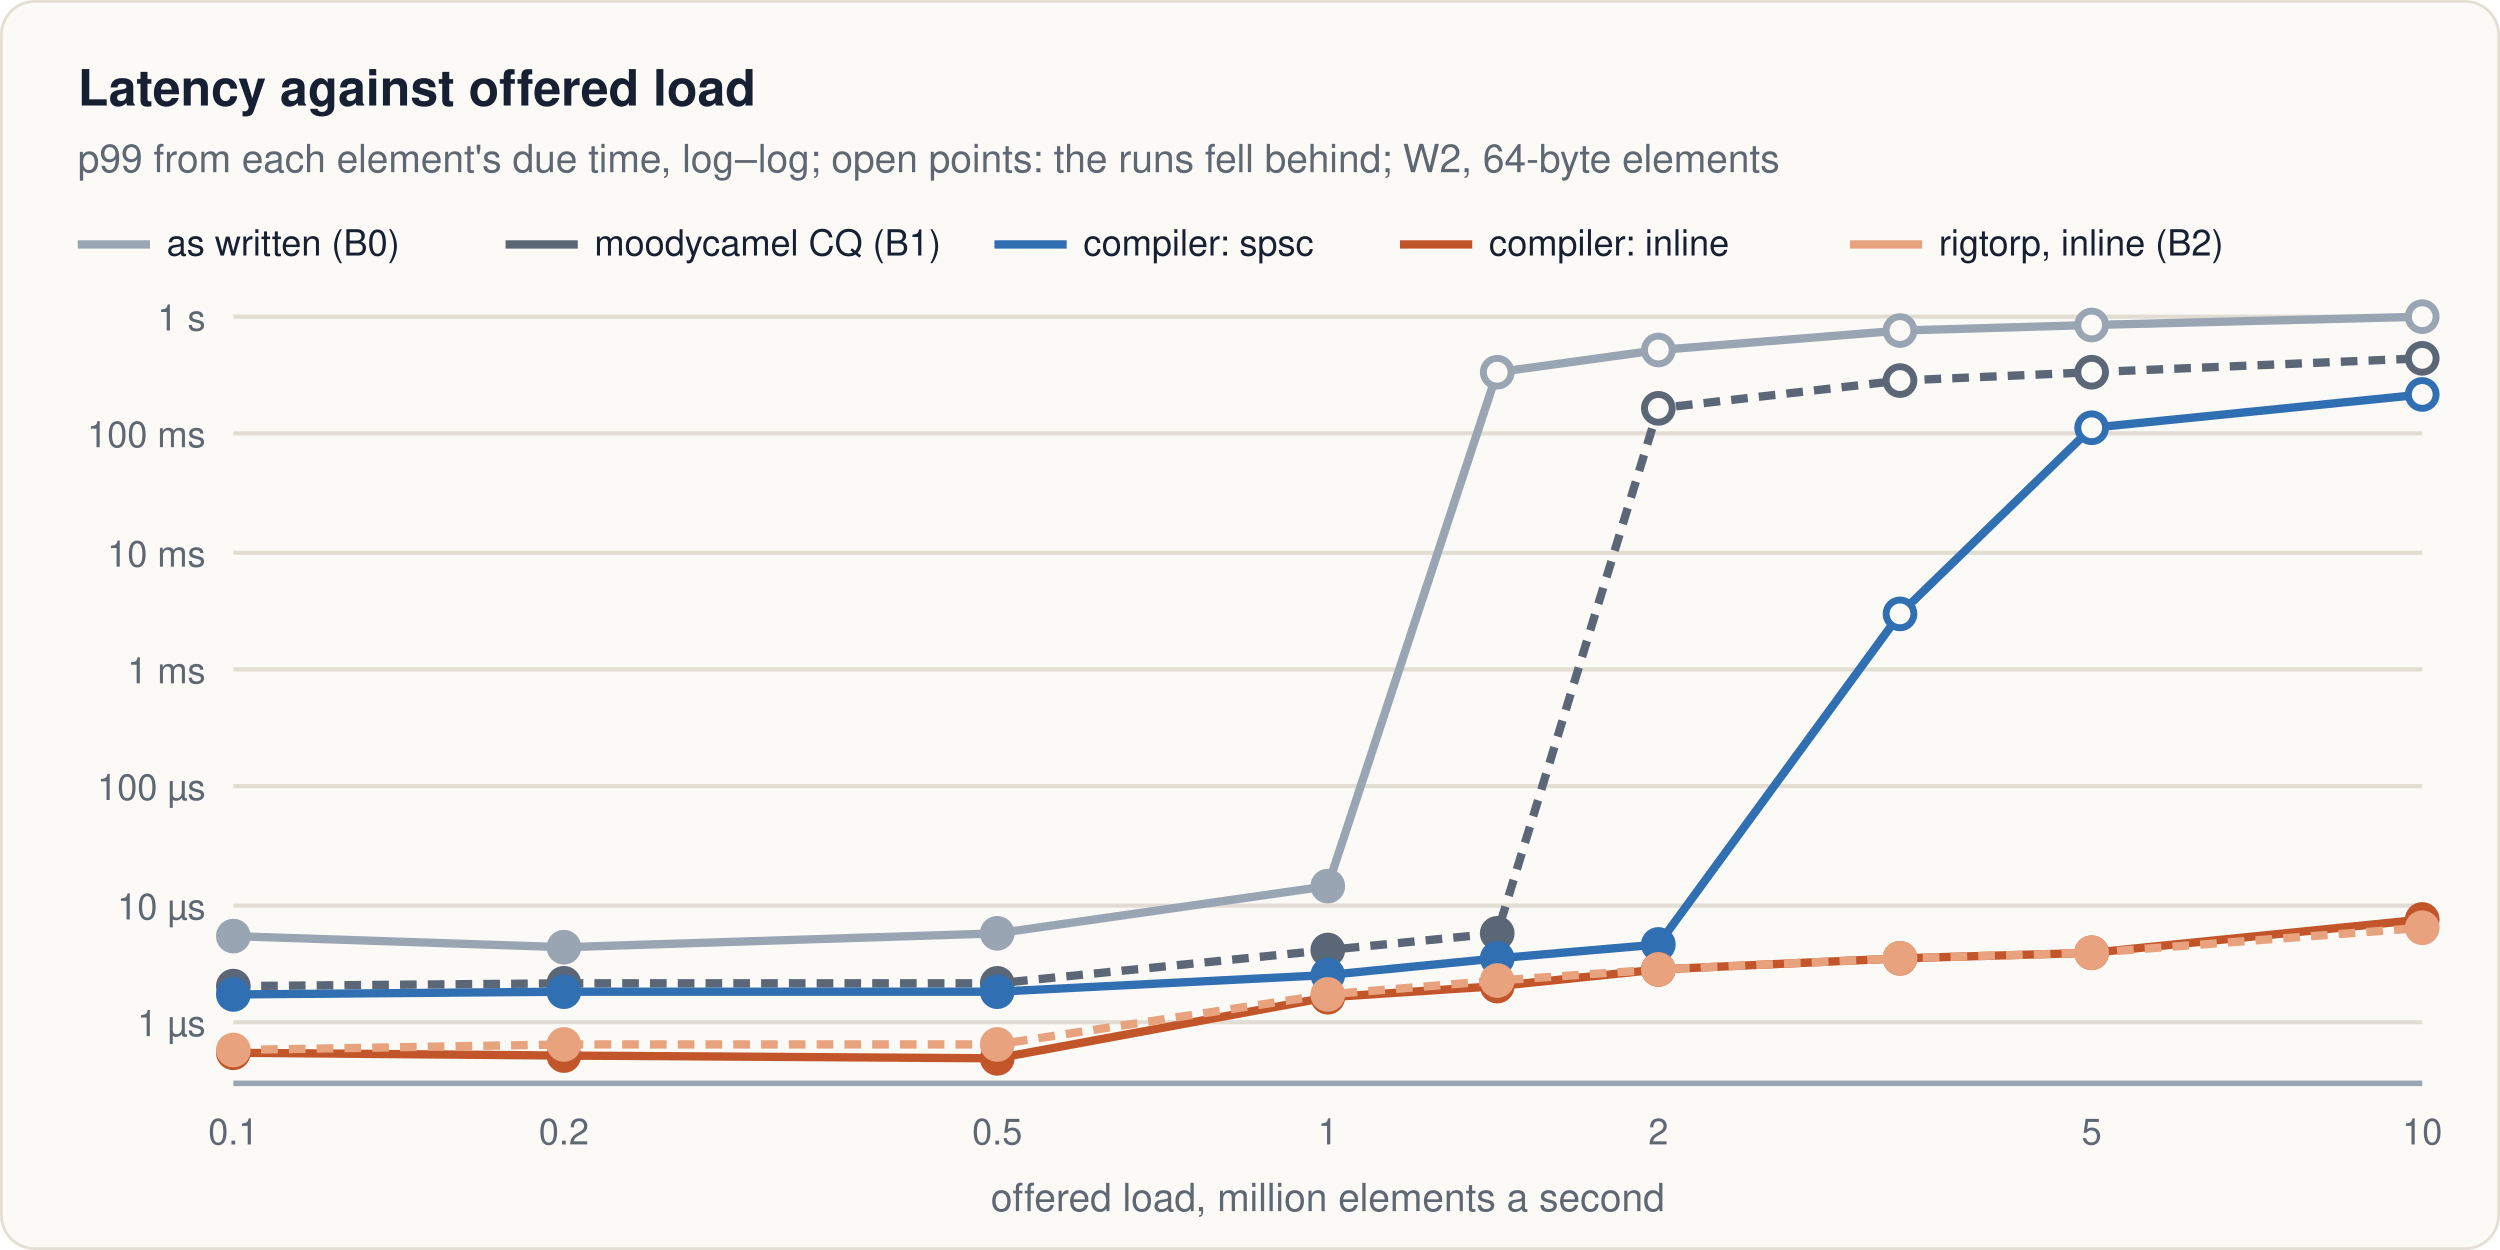
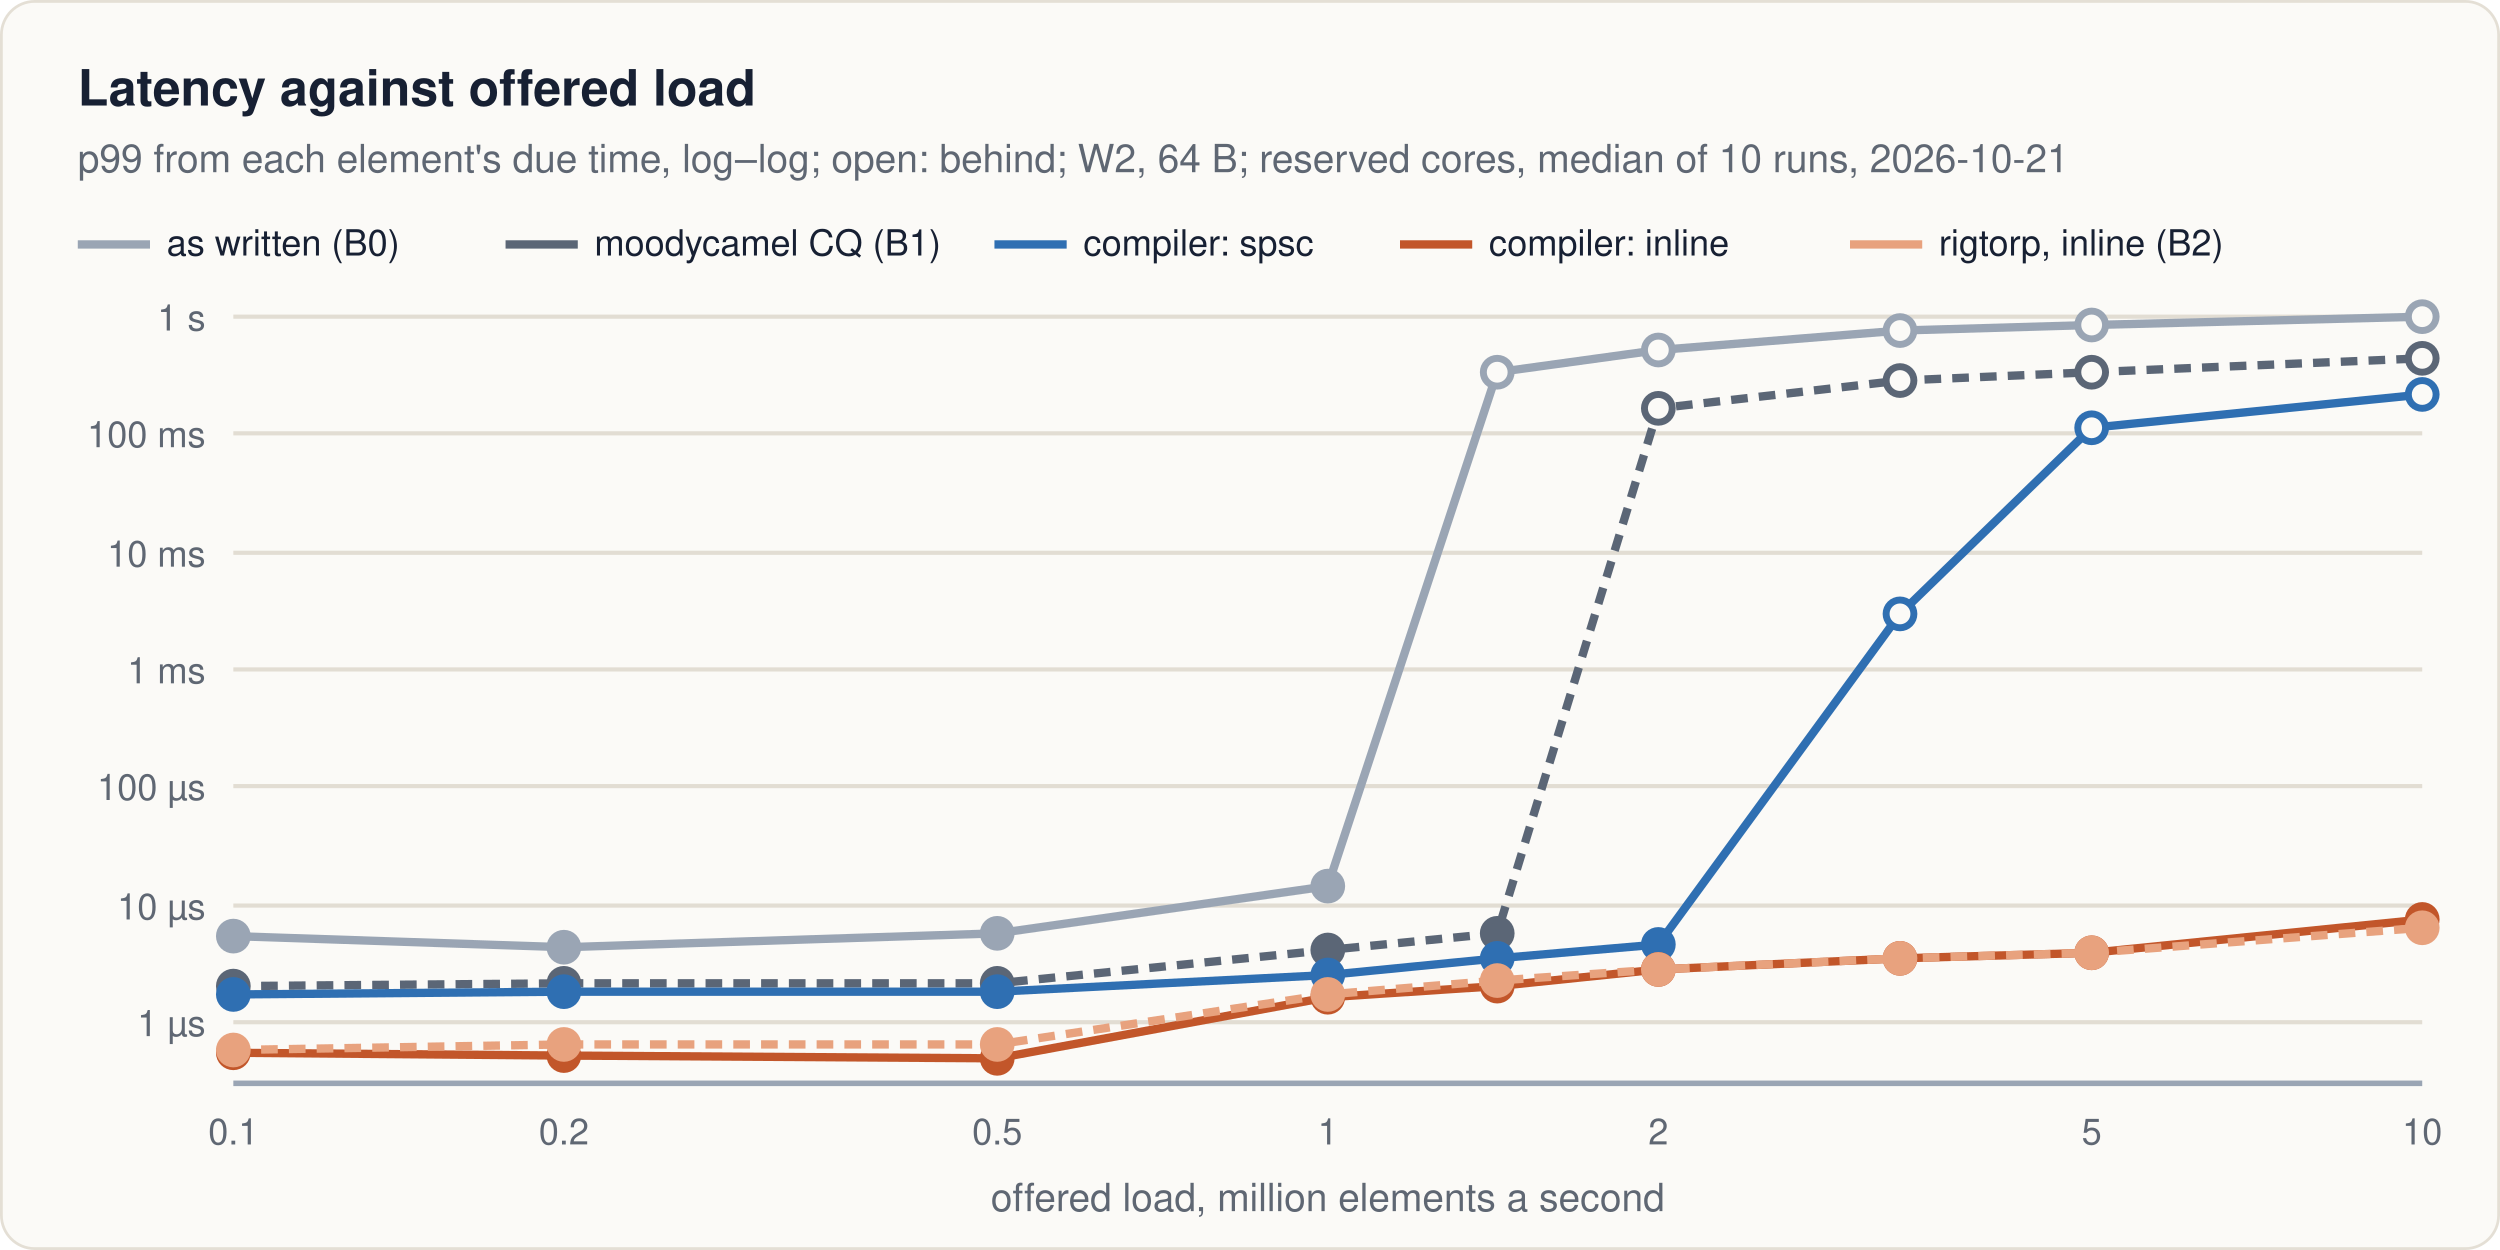
<svg xmlns="http://www.w3.org/2000/svg" width="900" height="450" viewBox="0 0 900 450" font-family="IBM Plex Sans, Segoe UI, Helvetica, Arial, sans-serif" role="img" aria-label="W2 p99 latency against offered load">
  <rect x="0.5" y="0.5" width="899" height="449" rx="12" fill="#FBFAF7" stroke="#E4DFD5" />
  <text x="28" y="38" font-size="18" fill="#172033" text-anchor="start" font-weight="600">Latency against offered load</text>
-   <text x="28" y="62" font-size="14" fill="#5F6773" text-anchor="start">p99 from each element's due time, log–log; open points: the runs fell behind; W2, 64-byte elements</text>
+   <text x="28" y="62" font-size="14" fill="#5F6773" text-anchor="start">p99 from each element's due time, log–log; open: behind; W2, 64 B; reserved cores, median of 10 runs, 2026-10-21</text>
  <line x1="28" y1="88" x2="54" y2="88" stroke="#9AA5B4" stroke-width="3" />
  <text x="60" y="92" font-size="13" fill="#172033" text-anchor="start">as written (B0)</text>
  <line x1="182" y1="88" x2="208" y2="88" stroke="#5B6676" stroke-width="3" />
  <text x="214" y="92" font-size="13" fill="#172033" text-anchor="start">moodycamel CQ (B1)</text>
  <line x1="358" y1="88" x2="384" y2="88" stroke="#2F6FB2" stroke-width="3" />
  <text x="390" y="92" font-size="13" fill="#172033" text-anchor="start">compiler: spsc</text>
  <line x1="504" y1="88" x2="530" y2="88" stroke="#C2562A" stroke-width="3" />
  <text x="536" y="92" font-size="13" fill="#172033" text-anchor="start">compiler: inline</text>
  <line x1="666" y1="88" x2="692" y2="88" stroke="#E8A27E" stroke-width="3" />
  <text x="698" y="92" font-size="13" fill="#172033" text-anchor="start">rigtorp, inline (B2)</text>
  <line x1="84" y1="368" x2="872" y2="368" stroke="#E2DDD3" stroke-width="1.5" />
  <text x="74" y="373" font-size="13" fill="#5F6773" text-anchor="end">1 µs</text>
  <line x1="84" y1="326" x2="872" y2="326" stroke="#E2DDD3" stroke-width="1.5" />
  <text x="74" y="331" font-size="13" fill="#5F6773" text-anchor="end">10 µs</text>
  <line x1="84" y1="283" x2="872" y2="283" stroke="#E2DDD3" stroke-width="1.5" />
  <text x="74" y="288" font-size="13" fill="#5F6773" text-anchor="end">100 µs</text>
  <line x1="84" y1="241" x2="872" y2="241" stroke="#E2DDD3" stroke-width="1.5" />
  <text x="74" y="246" font-size="13" fill="#5F6773" text-anchor="end">1 ms</text>
  <line x1="84" y1="199" x2="872" y2="199" stroke="#E2DDD3" stroke-width="1.5" />
  <text x="74" y="204" font-size="13" fill="#5F6773" text-anchor="end">10 ms</text>
  <line x1="84" y1="156" x2="872" y2="156" stroke="#E2DDD3" stroke-width="1.5" />
  <text x="74" y="161" font-size="13" fill="#5F6773" text-anchor="end">100 ms</text>
  <line x1="84" y1="114" x2="872" y2="114" stroke="#E2DDD3" stroke-width="1.5" />
  <text x="74" y="119" font-size="13" fill="#5F6773" text-anchor="end">1 s</text>
  <text x="84" y="412" font-size="13" fill="#5F6773" text-anchor="middle">0.1</text>
  <text x="203" y="412" font-size="13" fill="#5F6773" text-anchor="middle">0.2</text>
  <text x="359" y="412" font-size="13" fill="#5F6773" text-anchor="middle">0.5</text>
  <text x="478" y="412" font-size="13" fill="#5F6773" text-anchor="middle">1</text>
  <text x="597" y="412" font-size="13" fill="#5F6773" text-anchor="middle">2</text>
  <text x="753" y="412" font-size="13" fill="#5F6773" text-anchor="middle">5</text>
  <text x="872" y="412" font-size="13" fill="#5F6773" text-anchor="middle">10</text>
  <text x="478" y="436" font-size="14" fill="#5F6773" text-anchor="middle">offered load, million elements a second</text>
  <path d="M84,337 L203,341 L359,336 L478,319 L539,134 L597,126 L684,119 L753,117 L872,114" fill="none" stroke="#9AA5B4" stroke-width="3" stroke-linejoin="round" />
  <circle cx="84" cy="337" r="5" fill="#9AA5B4" stroke="#9AA5B4" stroke-width="2.5" />
  <circle cx="203" cy="341" r="5" fill="#9AA5B4" stroke="#9AA5B4" stroke-width="2.5" />
  <circle cx="359" cy="336" r="5" fill="#9AA5B4" stroke="#9AA5B4" stroke-width="2.5" />
  <circle cx="478" cy="319" r="5" fill="#9AA5B4" stroke="#9AA5B4" stroke-width="2.5" />
  <circle cx="539" cy="134" r="5" fill="#FBFAF7" stroke="#9AA5B4" stroke-width="2.5" />
  <circle cx="597" cy="126" r="5" fill="#FBFAF7" stroke="#9AA5B4" stroke-width="2.5" />
  <circle cx="684" cy="119" r="5" fill="#FBFAF7" stroke="#9AA5B4" stroke-width="2.5" />
  <circle cx="753" cy="117" r="5" fill="#FBFAF7" stroke="#9AA5B4" stroke-width="2.5" />
  <circle cx="872" cy="114" r="5" fill="#FBFAF7" stroke="#9AA5B4" stroke-width="2.5" />
  <path d="M84,355 L203,354 L359,354 L478,342 L539,336 L597,147 L684,137 L753,134 L872,129" fill="none" stroke="#5B6676" stroke-width="3" stroke-linejoin="round" stroke-dasharray="6 4" />
  <circle cx="84" cy="355" r="5" fill="#5B6676" stroke="#5B6676" stroke-width="2.5" />
  <circle cx="203" cy="354" r="5" fill="#5B6676" stroke="#5B6676" stroke-width="2.5" />
  <circle cx="359" cy="354" r="5" fill="#5B6676" stroke="#5B6676" stroke-width="2.5" />
  <circle cx="478" cy="342" r="5" fill="#5B6676" stroke="#5B6676" stroke-width="2.5" />
  <circle cx="539" cy="336" r="5" fill="#5B6676" stroke="#5B6676" stroke-width="2.5" />
  <circle cx="597" cy="147" r="5" fill="#FBFAF7" stroke="#5B6676" stroke-width="2.5" />
  <circle cx="684" cy="137" r="5" fill="#FBFAF7" stroke="#5B6676" stroke-width="2.5" />
  <circle cx="753" cy="134" r="5" fill="#FBFAF7" stroke="#5B6676" stroke-width="2.5" />
  <circle cx="872" cy="129" r="5" fill="#FBFAF7" stroke="#5B6676" stroke-width="2.5" />
  <path d="M84,358 L203,357 L359,357 L478,351 L539,345 L597,340 L684,221 L753,154 L872,142" fill="none" stroke="#2F6FB2" stroke-width="3" stroke-linejoin="round" />
  <circle cx="84" cy="358" r="5" fill="#2F6FB2" stroke="#2F6FB2" stroke-width="2.5" />
  <circle cx="203" cy="357" r="5" fill="#2F6FB2" stroke="#2F6FB2" stroke-width="2.5" />
  <circle cx="359" cy="357" r="5" fill="#2F6FB2" stroke="#2F6FB2" stroke-width="2.5" />
  <circle cx="478" cy="351" r="5" fill="#2F6FB2" stroke="#2F6FB2" stroke-width="2.5" />
  <circle cx="539" cy="345" r="5" fill="#2F6FB2" stroke="#2F6FB2" stroke-width="2.5" />
  <circle cx="597" cy="340" r="5" fill="#2F6FB2" stroke="#2F6FB2" stroke-width="2.5" />
  <circle cx="684" cy="221" r="5" fill="#FBFAF7" stroke="#2F6FB2" stroke-width="2.5" />
  <circle cx="753" cy="154" r="5" fill="#FBFAF7" stroke="#2F6FB2" stroke-width="2.5" />
  <circle cx="872" cy="142" r="5" fill="#FBFAF7" stroke="#2F6FB2" stroke-width="2.5" />
  <path d="M84,379 L203,380 L359,381 L478,359 L539,355 L597,349 L684,345 L753,343 L872,331" fill="none" stroke="#C2562A" stroke-width="3" stroke-linejoin="round" />
  <circle cx="84" cy="379" r="5" fill="#C2562A" stroke="#C2562A" stroke-width="2.5" />
  <circle cx="203" cy="380" r="5" fill="#C2562A" stroke="#C2562A" stroke-width="2.5" />
  <circle cx="359" cy="381" r="5" fill="#C2562A" stroke="#C2562A" stroke-width="2.5" />
  <circle cx="478" cy="359" r="5" fill="#C2562A" stroke="#C2562A" stroke-width="2.5" />
  <circle cx="539" cy="355" r="5" fill="#C2562A" stroke="#C2562A" stroke-width="2.5" />
  <circle cx="597" cy="349" r="5" fill="#C2562A" stroke="#C2562A" stroke-width="2.5" />
  <circle cx="684" cy="345" r="5" fill="#C2562A" stroke="#C2562A" stroke-width="2.5" />
  <circle cx="753" cy="343" r="5" fill="#C2562A" stroke="#C2562A" stroke-width="2.5" />
  <circle cx="872" cy="331" r="5" fill="#C2562A" stroke="#C2562A" stroke-width="2.5" />
  <path d="M84,378 L203,376 L359,376 L478,358 L539,353 L597,349 L684,345 L753,343 L872,334" fill="none" stroke="#E8A27E" stroke-width="3" stroke-linejoin="round" stroke-dasharray="6 4" />
  <circle cx="84" cy="378" r="5" fill="#E8A27E" stroke="#E8A27E" stroke-width="2.5" />
  <circle cx="203" cy="376" r="5" fill="#E8A27E" stroke="#E8A27E" stroke-width="2.5" />
  <circle cx="359" cy="376" r="5" fill="#E8A27E" stroke="#E8A27E" stroke-width="2.5" />
  <circle cx="478" cy="358" r="5" fill="#E8A27E" stroke="#E8A27E" stroke-width="2.5" />
  <circle cx="539" cy="353" r="5" fill="#E8A27E" stroke="#E8A27E" stroke-width="2.5" />
  <circle cx="597" cy="349" r="5" fill="#E8A27E" stroke="#E8A27E" stroke-width="2.5" />
  <circle cx="684" cy="345" r="5" fill="#E8A27E" stroke="#E8A27E" stroke-width="2.5" />
  <circle cx="753" cy="343" r="5" fill="#E8A27E" stroke="#E8A27E" stroke-width="2.5" />
  <circle cx="872" cy="334" r="5" fill="#E8A27E" stroke="#E8A27E" stroke-width="2.5" />
  <line x1="84" y1="390" x2="872" y2="390" stroke="#9AA5B4" stroke-width="2" />
</svg>
